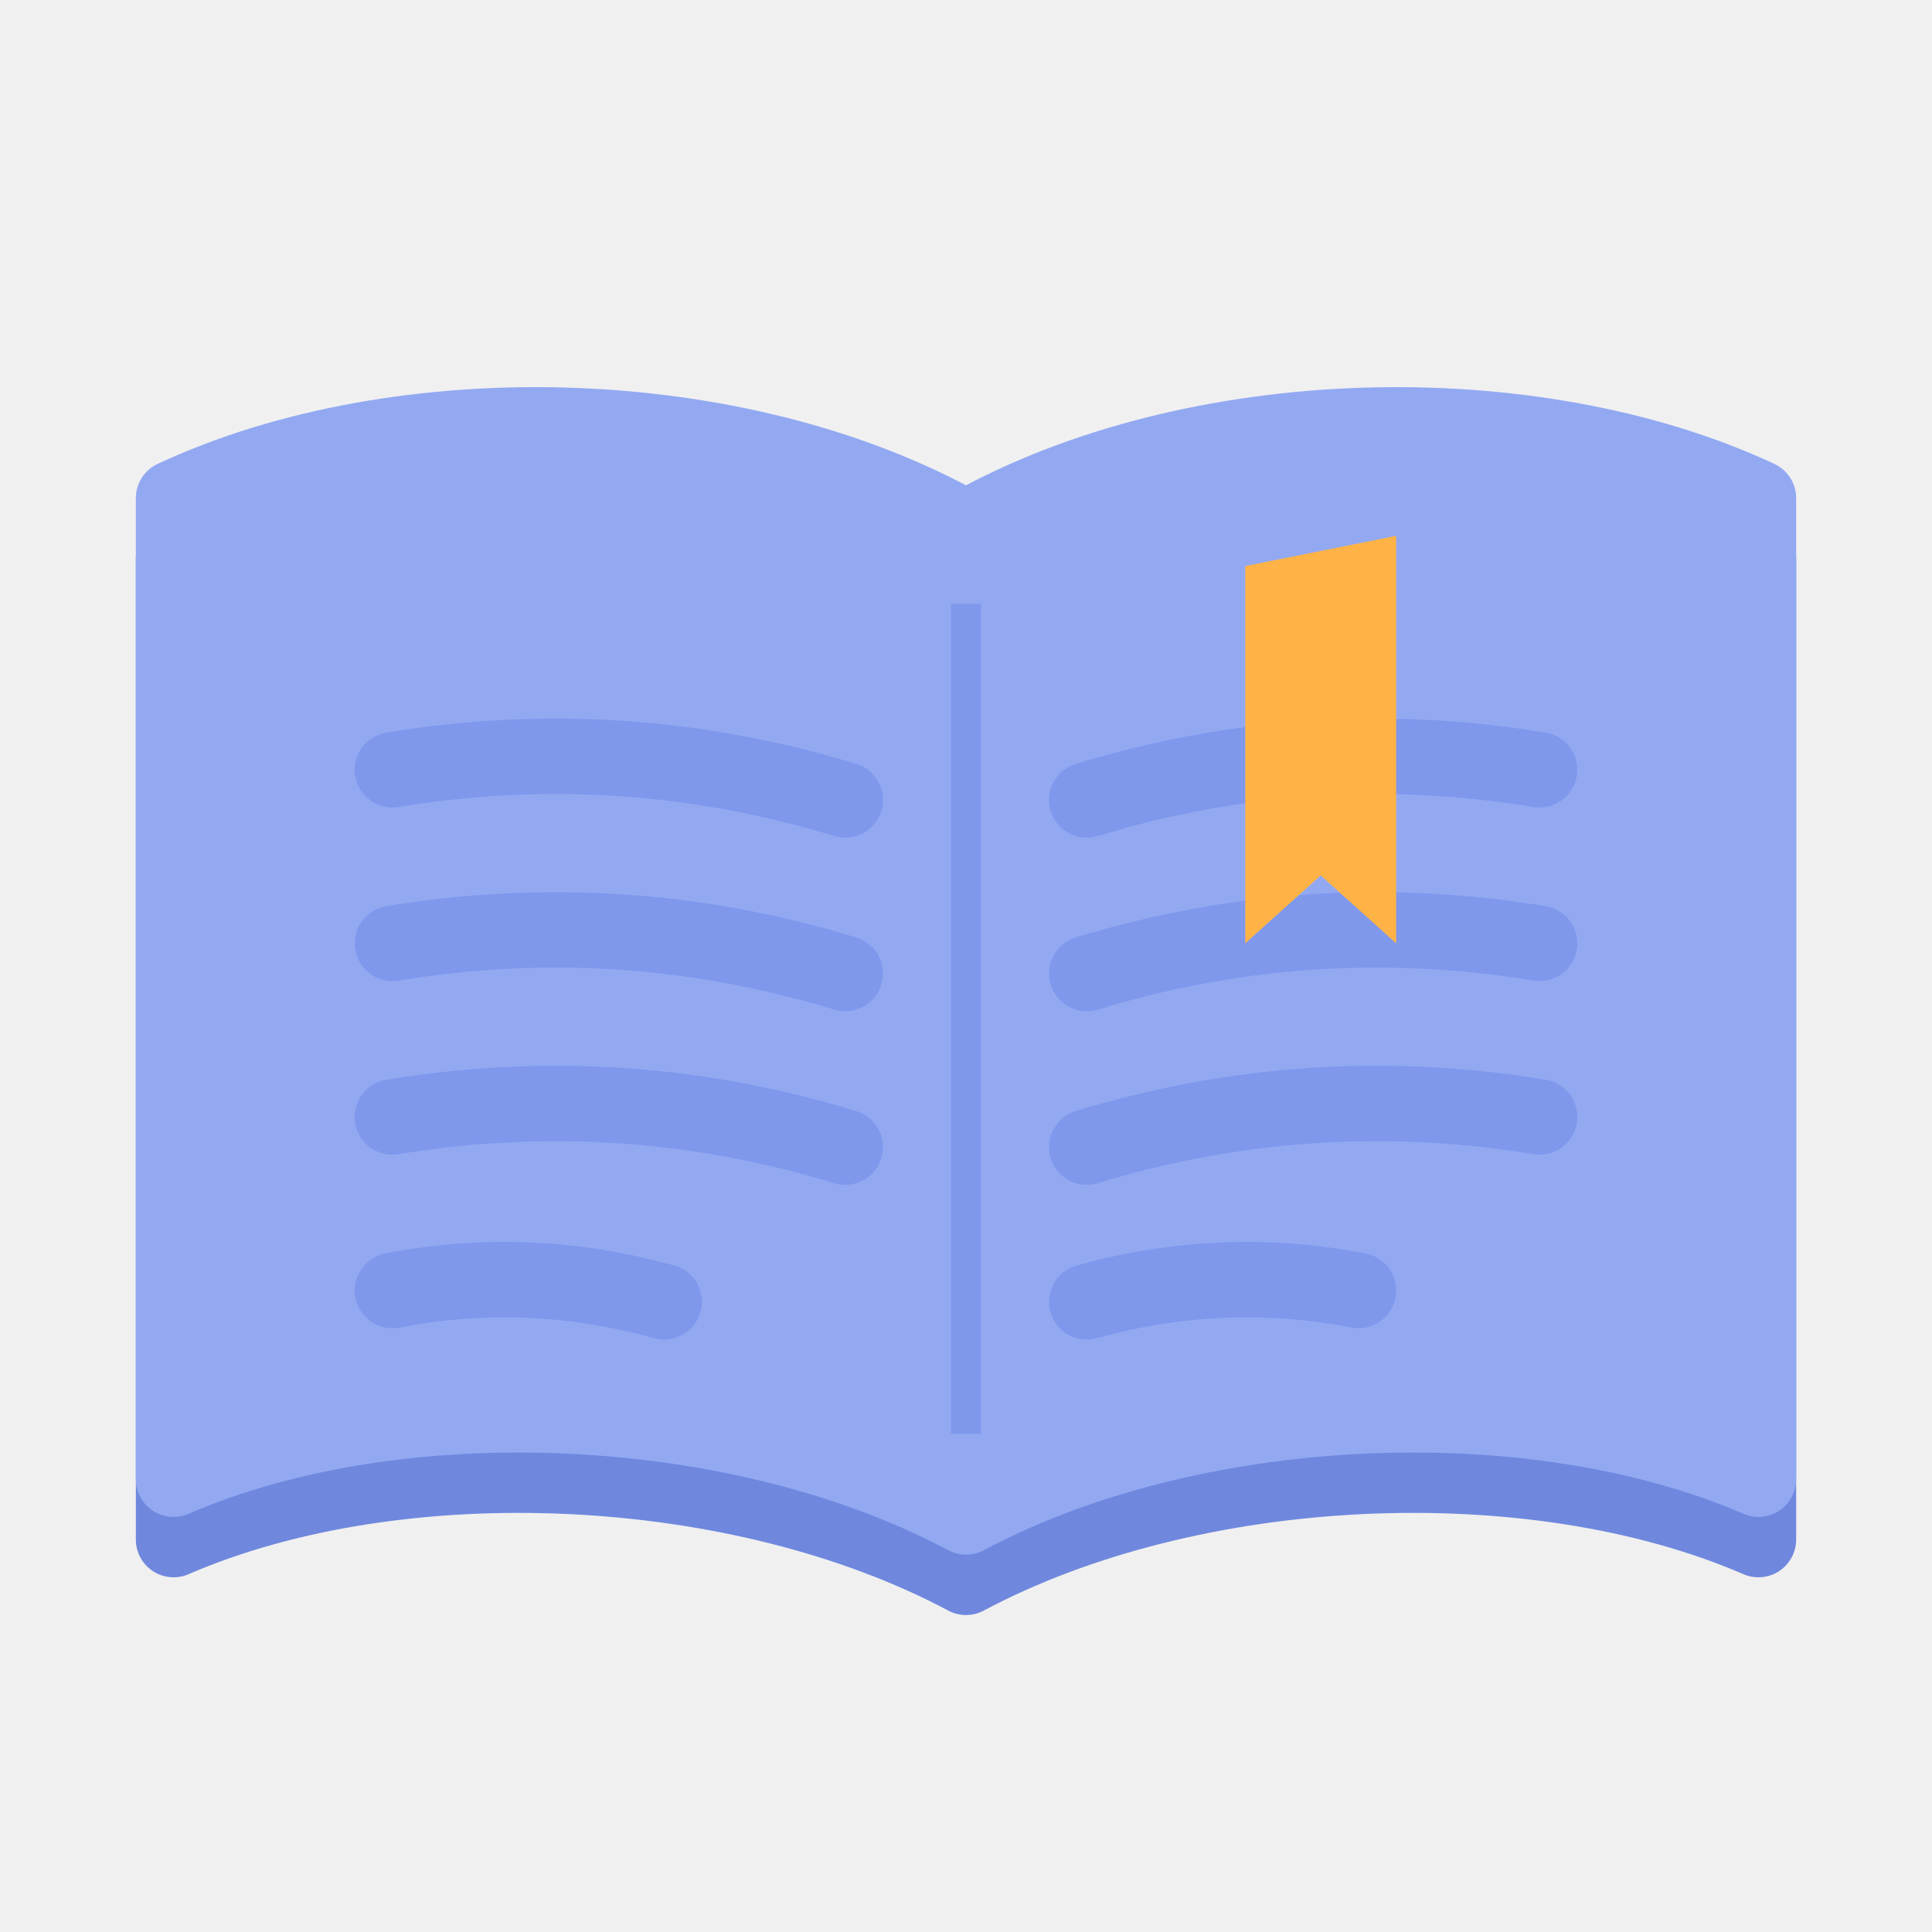
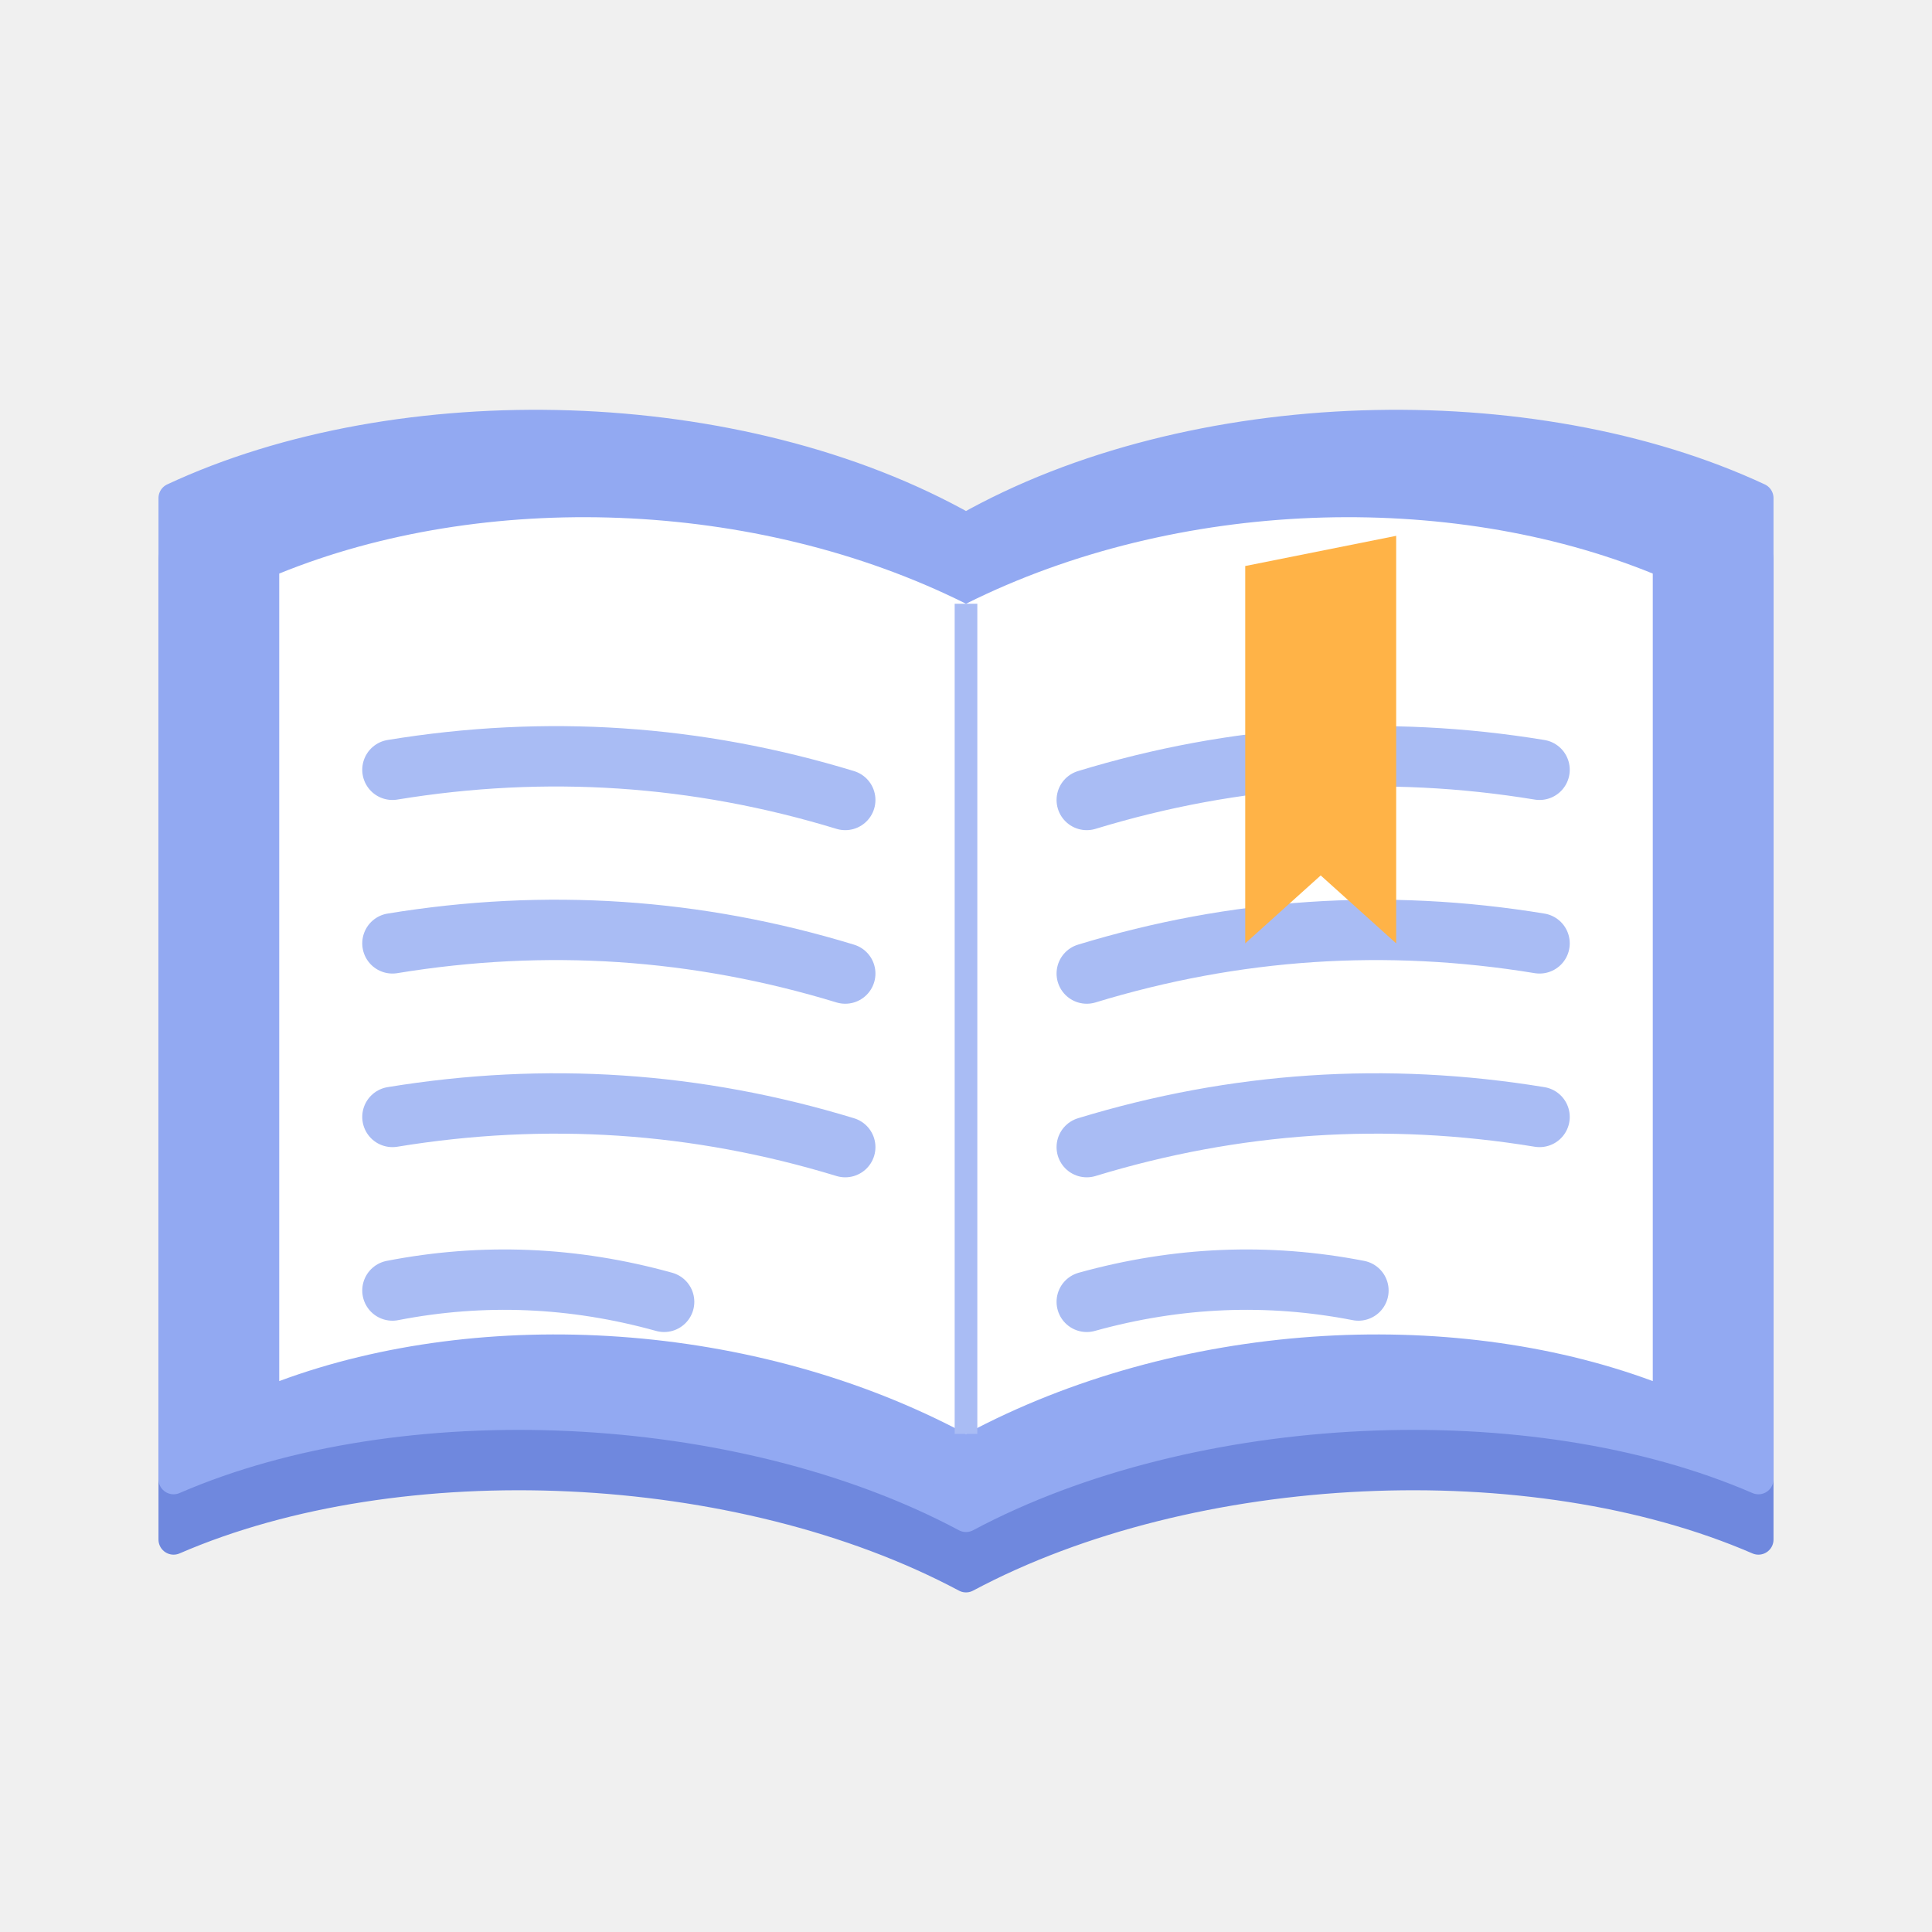
<svg xmlns="http://www.w3.org/2000/svg" viewBox="0 0 512 512">
-   <path d="M256 156C196 122 106 120 46 148V408C106 382 196 386 256 418C316 386 406 382 466 408V148C406 120 316 122 256 156Z" fill="#6F88DE" stroke="#6F88DE" stroke-width="20" stroke-linejoin="round" />
-   <path d="M256 140C196 106 106 104 46 132V392C106 366 196 370 256 402C316 370 406 366 466 392V132C406 104 316 106 256 140Z" fill="#92A9F2" stroke="#92A9F2" stroke-width="20" stroke-linejoin="round" />
-   <path d="M256 160C200 132 128 130 74 152V366C128 346 200 350 256 380Z" fill="none" />
-   <path d="M256 160C312 132 384 130 438 152V366C384 346 312 350 256 380Z" fill="none" />
-   <path d="M256 160V380" stroke="#7F98EC" stroke-width="8" />
-   <g stroke="#7F98EC" stroke-width="20" stroke-linecap="round" fill="none">
+   <style>.pg{fill:#fff}.ln{stroke:#A9BCF4}@media (prefers-color-scheme:dark){.pg{fill:#000}.ln{stroke:#6F88DE}}</style>
+   <path d="M256 156C196 122 106 120 46 148V408C106 382 196 386 256 418C316 386 406 382 466 408V148C406 120 316 122 256 156Z" fill="#6F88DE" stroke="#6F88DE" stroke-width="8" stroke-linejoin="round" />
+   <path d="M256 140C196 106 106 104 46 132V392C106 366 196 370 256 402C316 370 406 366 466 392V132C406 104 316 106 256 140Z" fill="#92A9F2" stroke="#92A9F2" stroke-width="8" stroke-linejoin="round" />
+   <path class="pg" d="M256 160C200 132 128 130 74 152V366C128 346 200 350 256 380Z" />
+   <path class="pg" d="M256 160C312 132 384 130 438 152V366C384 346 312 350 256 380Z" />
+   <path class="ln" d="M256 160V380" stroke-width="6" />
+   <g class="ln" stroke-width="16" stroke-linecap="round" fill="none">
    <path d="M104 204Q165 194 224 212M104 250Q165 240 224 258M104 296Q165 286 224 304M104 342Q140 335 176 345" />
    <path d="M288 212Q347 194 408 204M288 258Q347 240 408 250M288 304Q347 286 408 296M288 345Q324 335 360 342" />
  </g>
  <path d="M330 150V250L350 232L370 250V142Z" fill="#FFB347" />
</svg>
